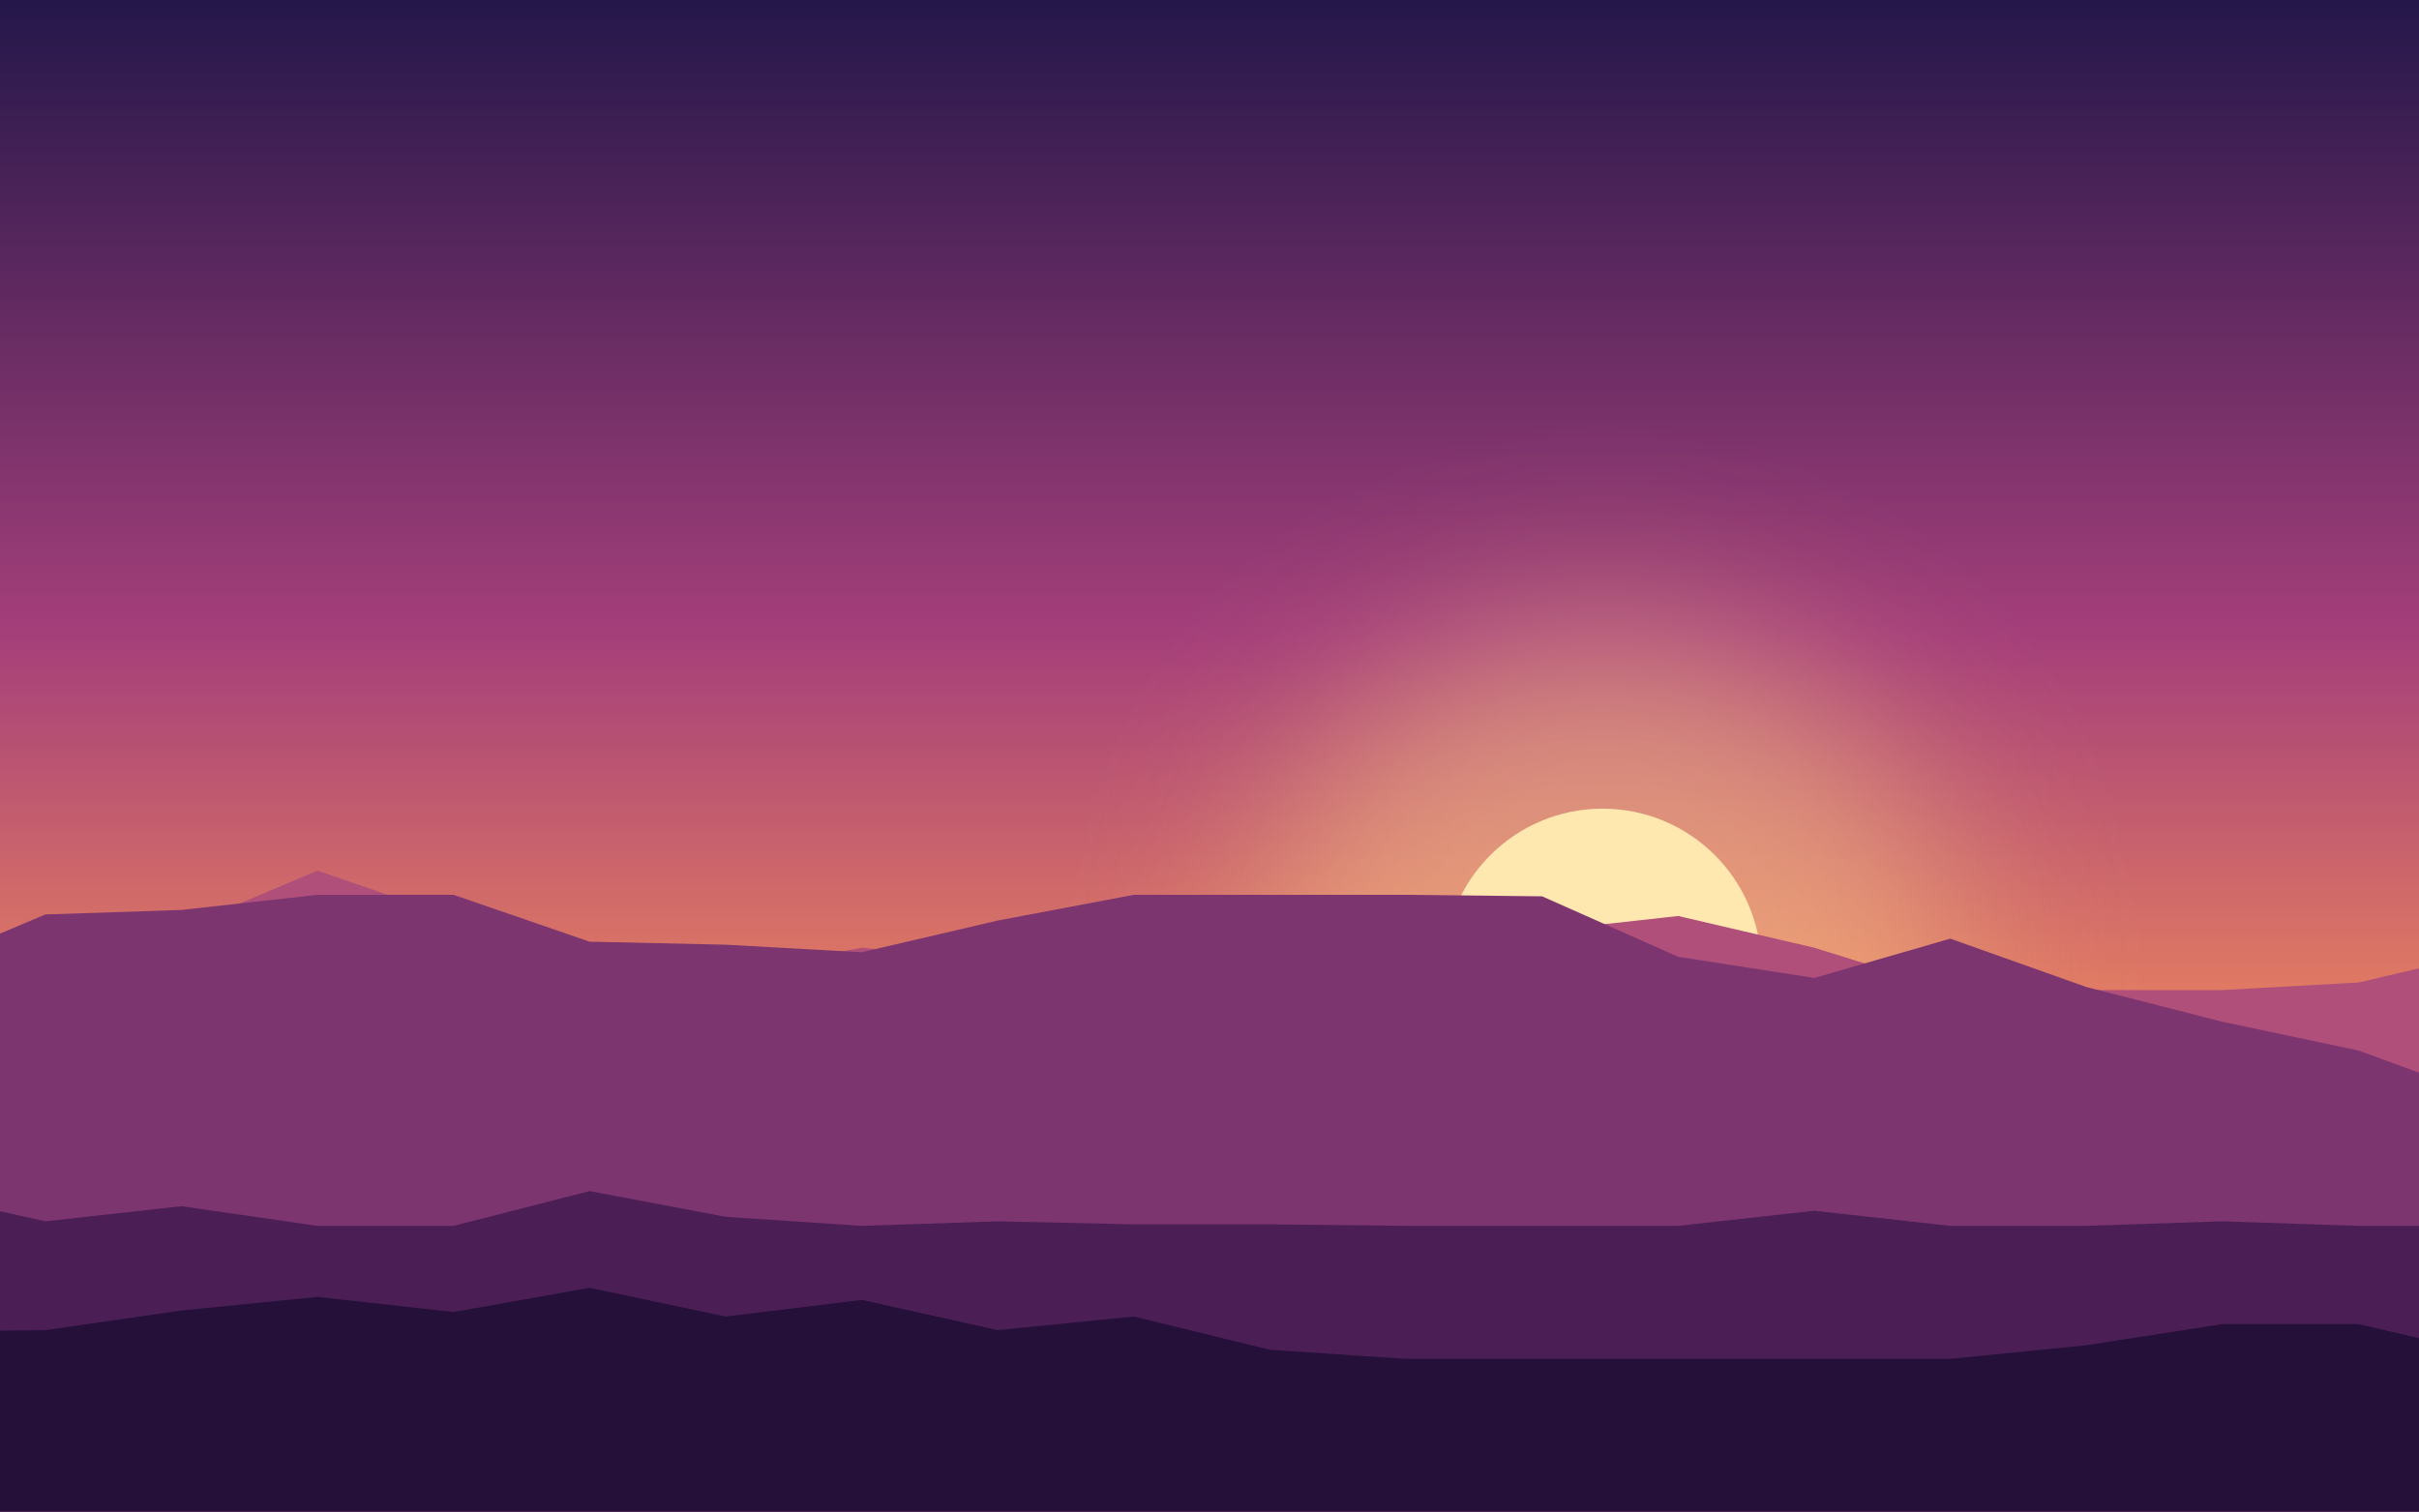
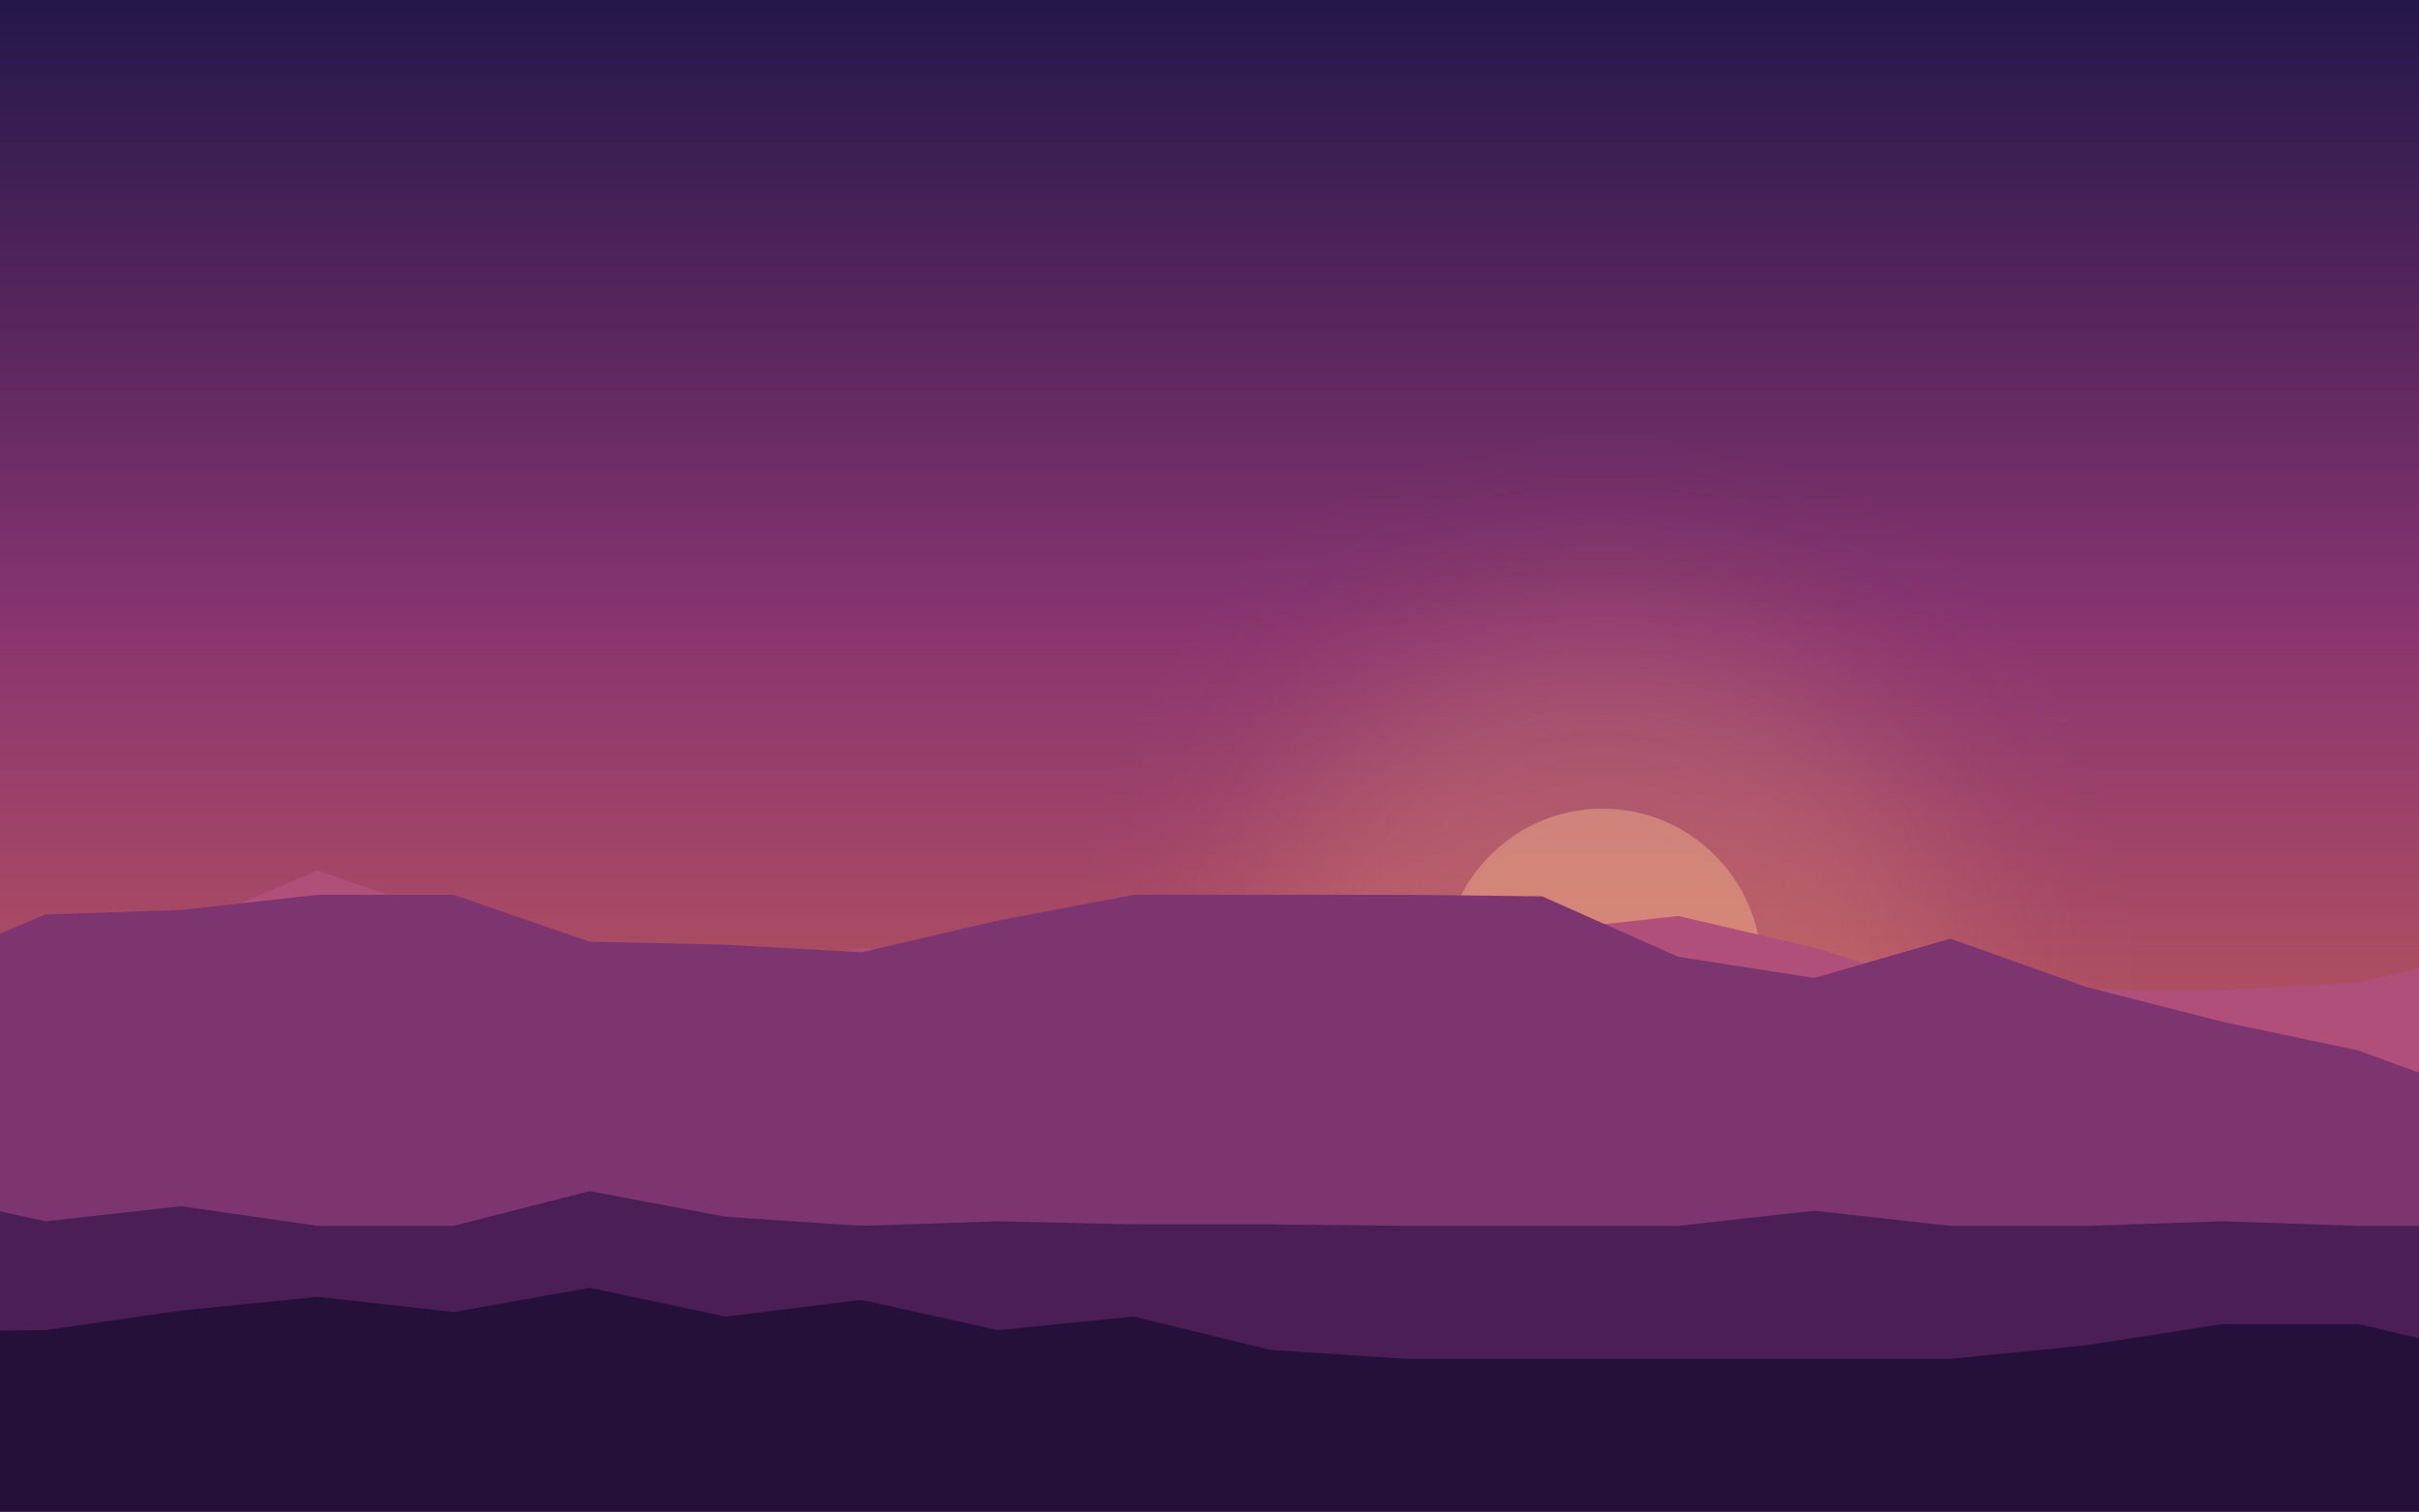
<svg xmlns="http://www.w3.org/2000/svg" width="1600" height="1000" viewBox="0 0 1600 1000" preserveAspectRatio="xMidYMid slice">
  <defs>
    <linearGradient id="sky" x1="0" y1="0" x2="0" y2="1">
      <stop offset="0" stop-color="#24174a" />
-       <stop offset="0.42" stop-color="#a53f7a" />
-       <stop offset="0.72" stop-color="#f08a5d" />
-       <stop offset="1" stop-color="#fbc98a" />
+       <stop offset="0.42" stop-color="#8a3570" />
+       <stop offset="0.72" stop-color="#b9555e" />
+       <stop offset="1" stop-color="#d98a72" />
    </linearGradient>
    <filter id="b" x="-50%" y="-50%" width="200%" height="200%">
      <feGaussianBlur stdDeviation="60" />
    </filter>
  </defs>
  <rect width="100%" height="100%" fill="url(#sky)" />
-   <circle cx="1060" cy="640" r="230" fill="#ffd28a" opacity=".45" filter="url(#b)" />
-   <circle cx="1060" cy="640" r="105" fill="#ffe7b0" />
+   <circle cx="1060" cy="640" r="230" fill="#ffb27a" opacity=".22" filter="url(#b)" />
+   <circle cx="1060" cy="640" r="105" fill="#ffc58f" opacity=".38" />
  <path fill="#b04f7a" d="M -60 1000 L -60 642 L 30 655 L 120 614 L 210 576 L 300 607 L 390 629 L 480 644 L 570 627 L 660 636 L 750 646 L 840 654 L 930 622 L 1020 616 L 1110 606 L 1200 627 L 1290 655 L 1380 655 L 1470 655 L 1560 650 L 1650 629 L 1740 1000 Z" />
  <path fill="#7d3570" d="M -60 1000 L -60 643 L 30 605 L 120 602 L 210 592 L 300 592 L 390 623 L 480 625 L 570 630 L 660 609 L 750 592 L 840 592 L 930 592 L 1020 593 L 1110 633 L 1200 647 L 1290 621 L 1380 653 L 1470 676 L 1560 695 L 1650 728 L 1740 1000 Z" />
  <path fill="#4b1f55" d="M -60 1000 L -60 788 L 30 808 L 120 798 L 210 811 L 300 811 L 390 788 L 480 805 L 570 811 L 660 808 L 750 810 L 840 810 L 930 811 L 1020 811 L 1110 811 L 1200 801 L 1290 811 L 1380 811 L 1470 808 L 1560 811 L 1650 811 L 1740 1000 Z" />
  <path fill="#25103a" d="M -60 1000 L -60 881 L 30 880 L 120 867 L 210 858 L 300 868 L 390 852 L 480 871 L 570 860 L 660 880 L 750 871 L 840 893 L 930 899 L 1020 899 L 1110 899 L 1200 899 L 1290 899 L 1380 890 L 1470 876 L 1560 876 L 1650 897 L 1740 1000 Z" />
</svg>
